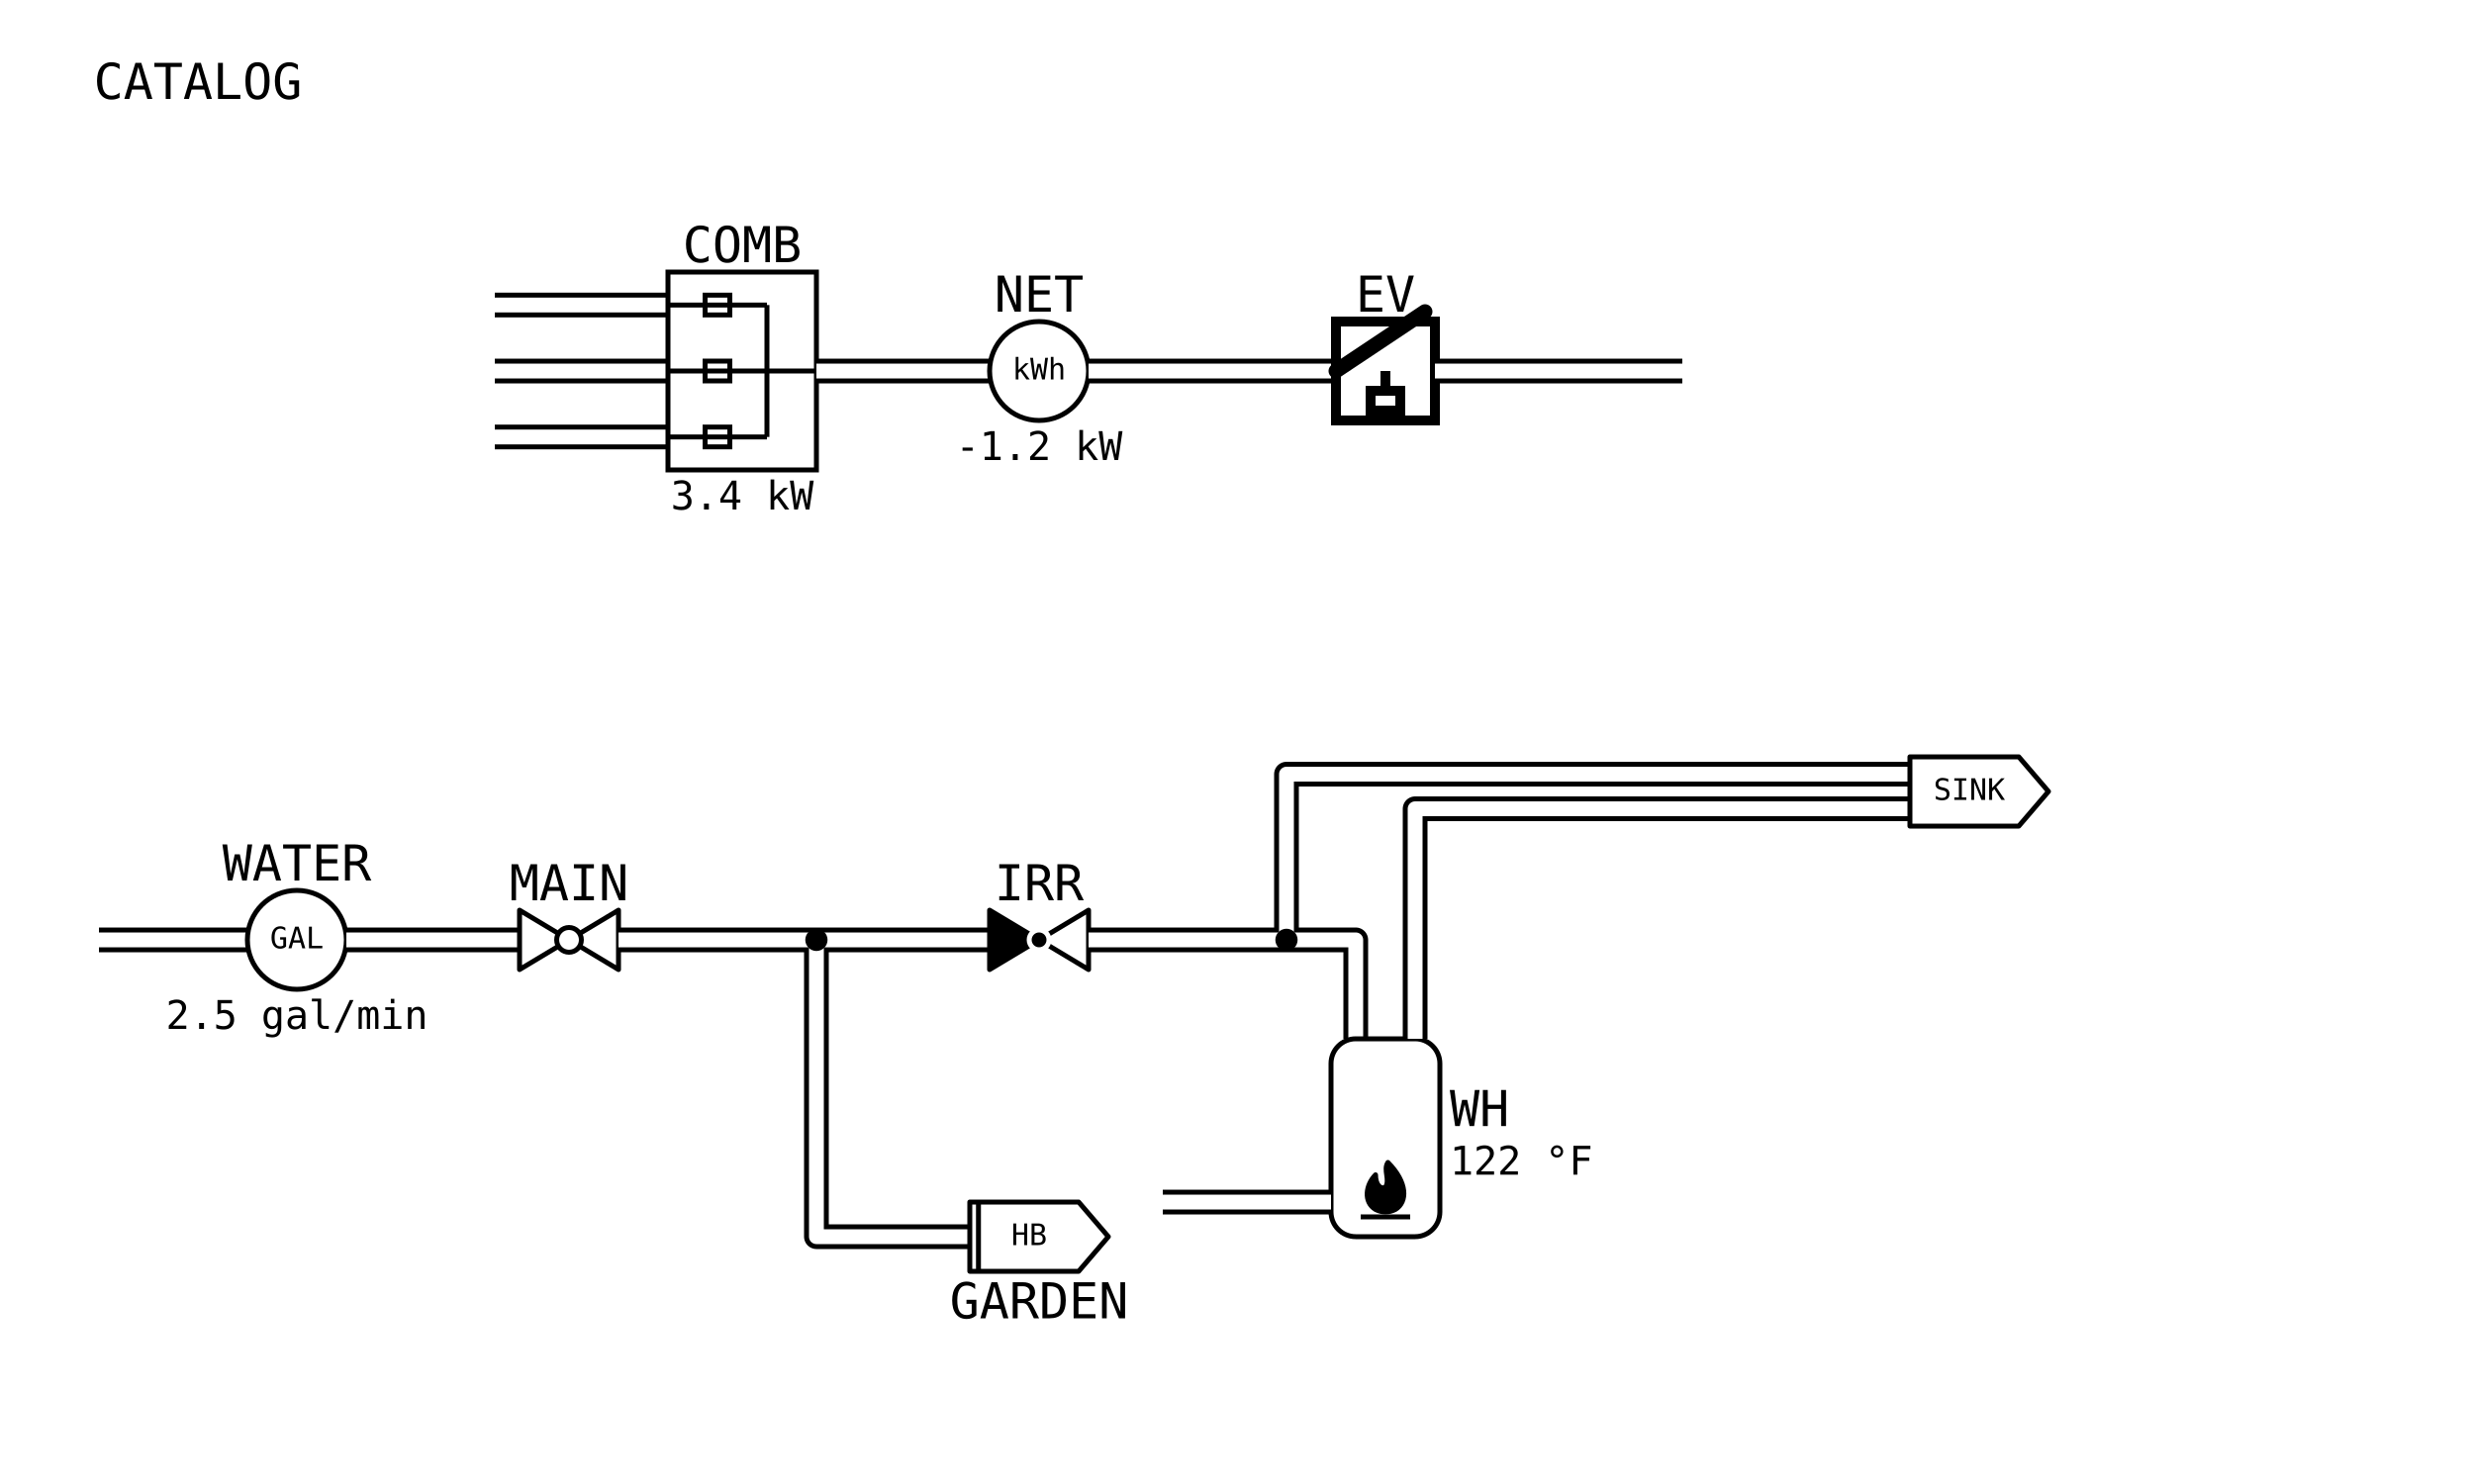
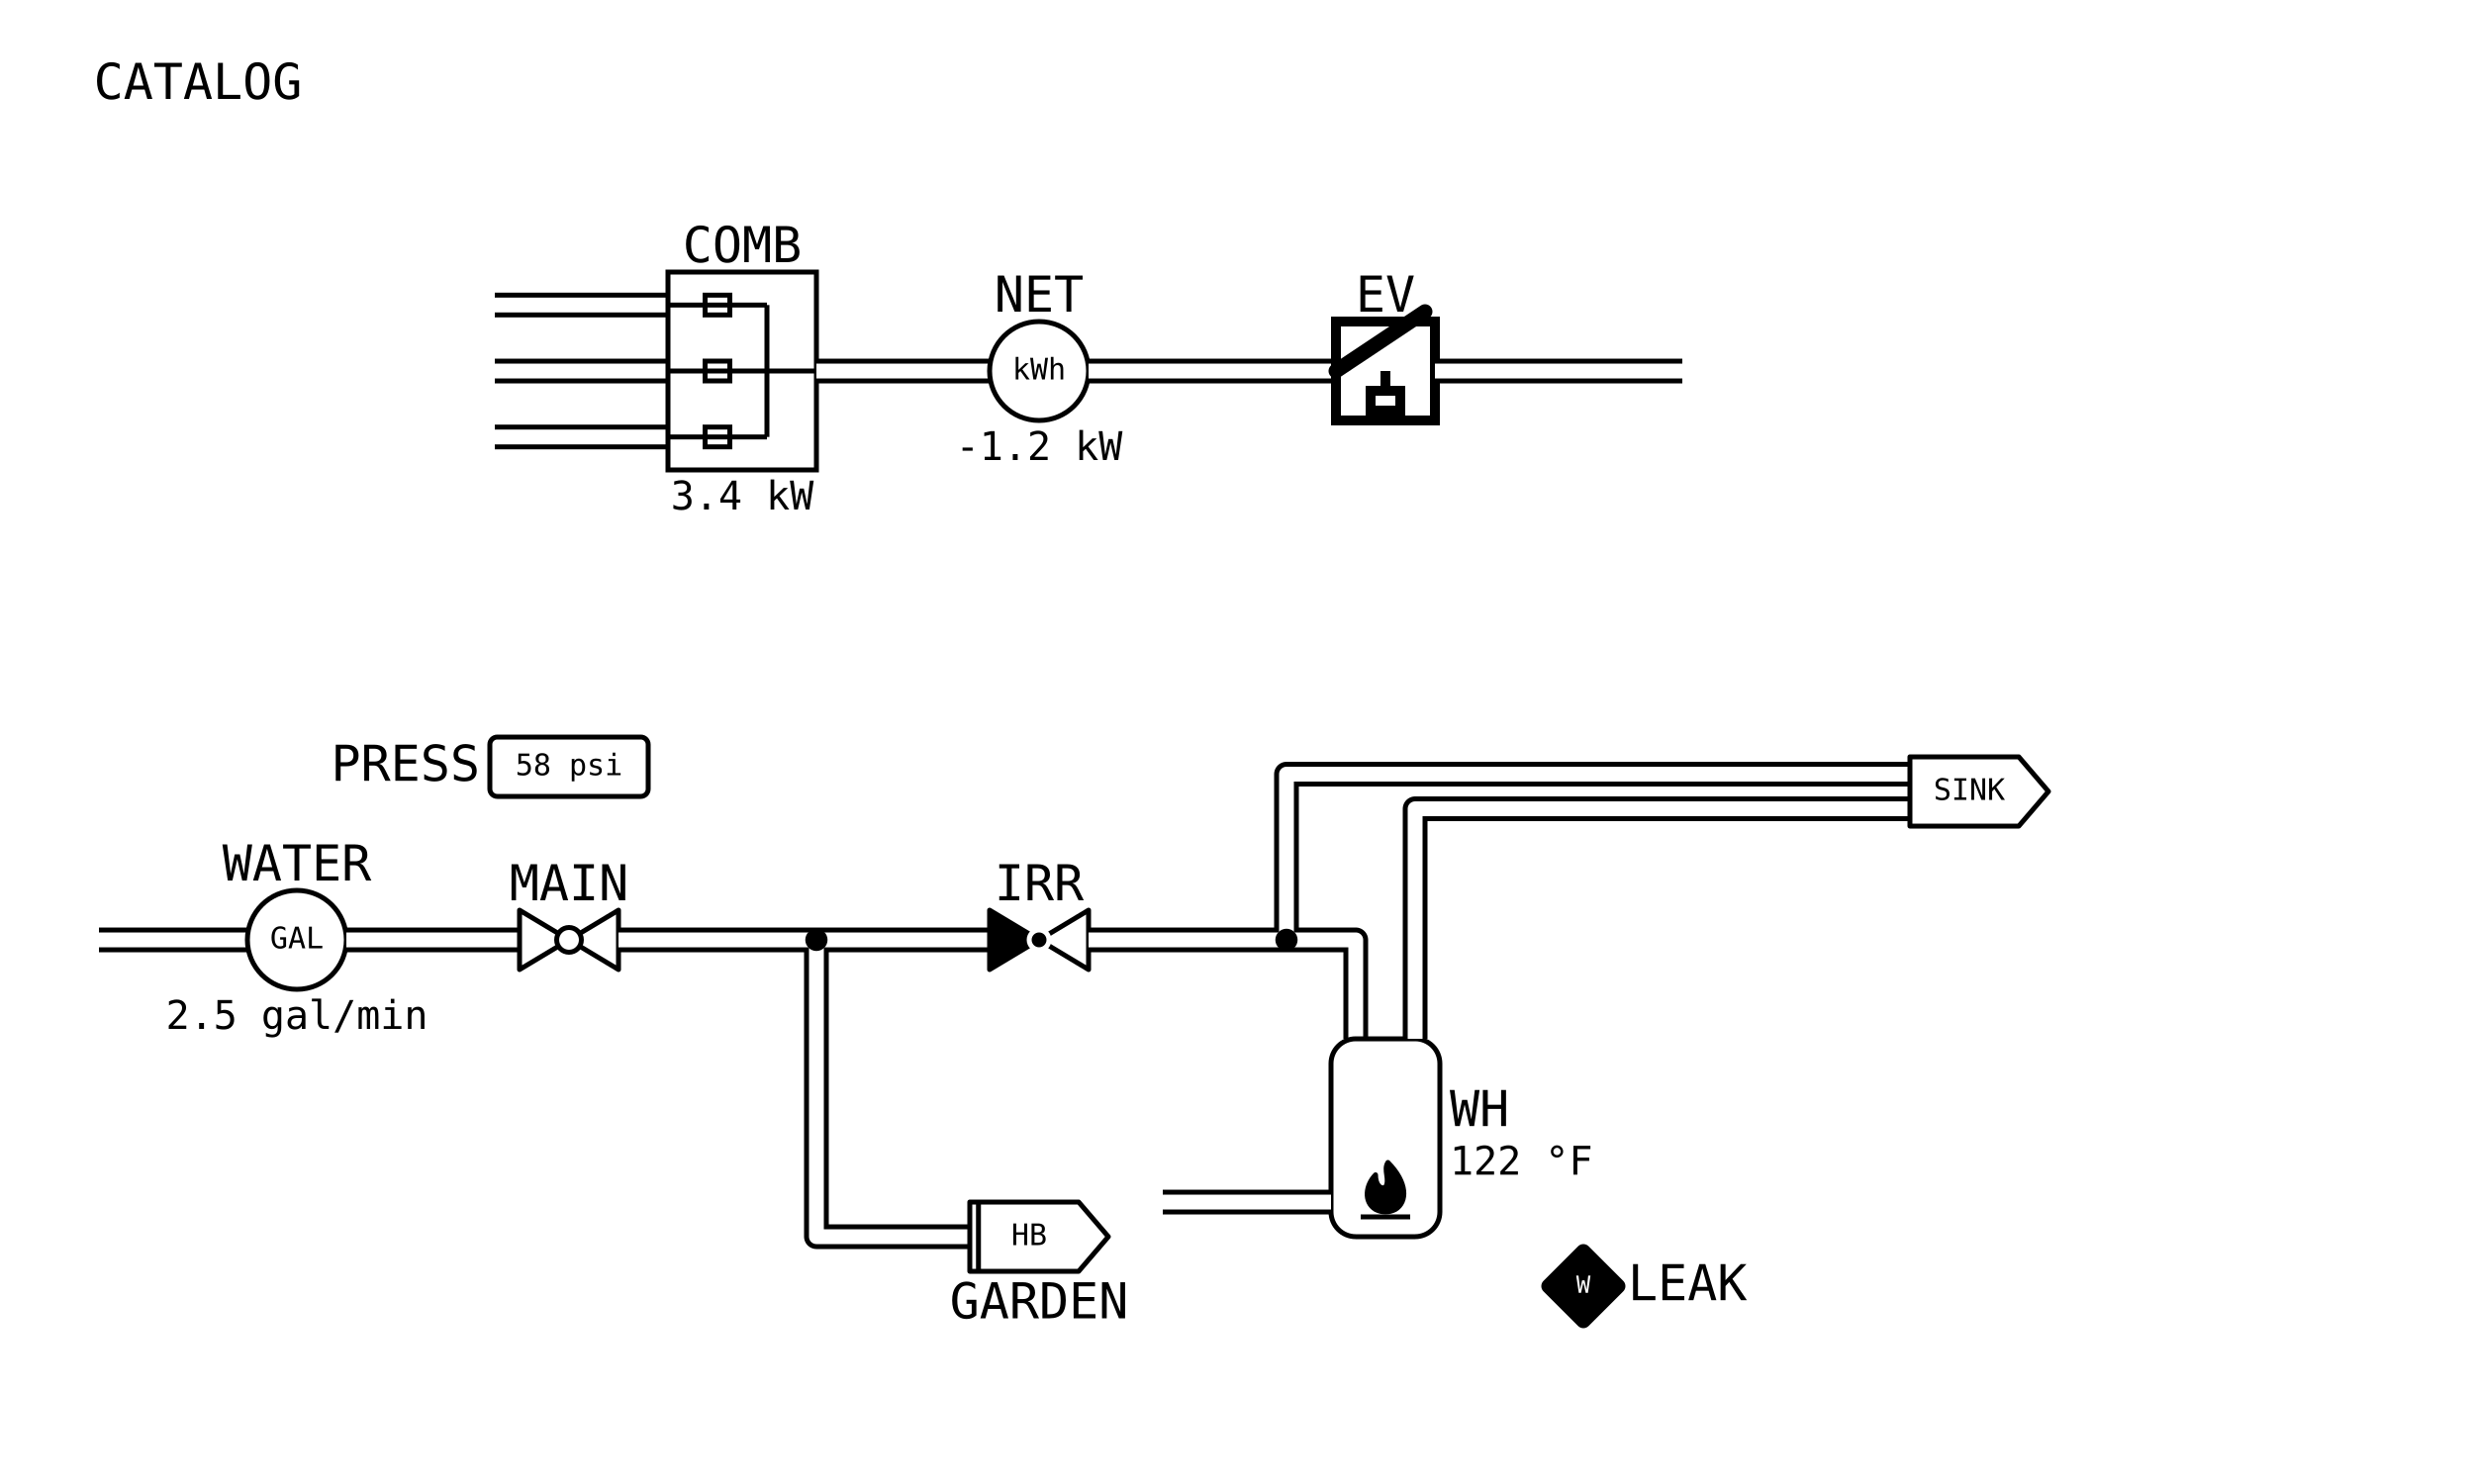
<svg xmlns="http://www.w3.org/2000/svg" viewBox="0 0 1000 600" width="1280" height="768" data-page="catalog" data-theme="eink_mono">
  <rect x="0" y="0" width="1000" height="600" fill="#ffffff" />
  <g id="casings">
    <g data-for="branch_a">
      <polyline points="200,123.33 200,123.33 270,123.33" fill="none" stroke="#000000" stroke-width="10" stroke-linejoin="round" />
    </g>
    <g data-for="branch_b">
      <polyline points="200,150 270,150" fill="none" stroke="#000000" stroke-width="10" stroke-linejoin="round" />
    </g>
    <g data-for="branch_c">
      <polyline points="200,176.67 200,176.67 270,176.67" fill="none" stroke="#000000" stroke-width="10" stroke-linejoin="round" />
    </g>
    <g data-for="to_meter">
      <polyline points="330,150 400,150" fill="none" stroke="#000000" stroke-width="10" stroke-linejoin="round" />
    </g>
    <g data-for="to_circuit">
      <polyline points="440,150 540,150" fill="none" stroke="#000000" stroke-width="10" stroke-linejoin="round" />
    </g>
    <g data-for="to_load">
      <polyline points="580,150 680,150" fill="none" stroke="#000000" stroke-width="10" stroke-linejoin="round" />
    </g>
    <g data-for="service">
      <polyline points="40,380 100,380" fill="none" stroke="#000000" stroke-width="10" stroke-linejoin="round" />
    </g>
    <g data-for="to_main">
      <polyline points="140,380 210,380" fill="none" stroke="#000000" stroke-width="10" stroke-linejoin="round" />
    </g>
    <g data-for="to_branch">
      <polyline points="250,380 330,380" fill="none" stroke="#000000" stroke-width="10" stroke-linejoin="round" />
    </g>
    <g data-for="to_irrigation">
      <polyline points="330,380 400,380" fill="none" stroke="#000000" stroke-width="10" stroke-linejoin="round" />
    </g>
    <g data-for="to_tee">
      <polyline points="440,380 520,380" fill="none" stroke="#000000" stroke-width="10" stroke-linejoin="round" />
    </g>
    <g data-for="to_heater">
      <polyline points="520,380 548,380 548,420" fill="none" stroke="#000000" stroke-width="10" stroke-linejoin="round" />
    </g>
    <g data-for="to_sink">
      <polyline points="520,380 520,313 772,313" fill="none" stroke="#000000" stroke-width="10" stroke-linejoin="round" />
    </g>
    <g data-for="gas">
      <polyline points="470,486 538,486" fill="none" stroke="#000000" stroke-width="10" stroke-linejoin="round" />
    </g>
    <g data-for="hot">
      <polyline points="572,420 572,327 772,327" fill="none" stroke="#000000" stroke-width="10" stroke-linejoin="round" />
    </g>
    <g data-for="to_garden">
      <polyline points="330,380 330,500 392,500" fill="none" stroke="#000000" stroke-width="10" stroke-linejoin="round" />
    </g>
  </g>
  <g id="title">
    <text x="80" y="40" text-anchor="middle" font-family="DejaVu Sans Mono, monospace" font-size="20" fill="#000000">CATALOG</text>
  </g>
  <g id="branch_a">
    <polyline points="200,123.33 200,123.33 270,123.33" fill="none" stroke="#ffffff" stroke-width="6" stroke-linejoin="round" />
  </g>
  <g id="branch_b">
    <polyline points="200,150 270,150" fill="none" stroke="#ffffff" stroke-width="6" stroke-linejoin="round" />
  </g>
  <g id="branch_c">
    <polyline points="200,176.67 200,176.67 270,176.67" fill="none" stroke="#ffffff" stroke-width="6" stroke-linejoin="round" />
  </g>
  <g id="combiner">
    <rect x="270" y="110" width="60" height="80" fill="none" stroke="#000000" stroke-width="2" />
    <line x1="270" y1="123.33" x2="310" y2="123.33" stroke="#000000" stroke-width="2" />
    <rect x="285" y="119.33" width="10" height="8" fill="none" stroke="#000000" stroke-width="2" />
    <line x1="270" y1="150" x2="310" y2="150" stroke="#000000" stroke-width="2" />
    <rect x="285" y="146" width="10" height="8" fill="none" stroke="#000000" stroke-width="2" />
    <line x1="270" y1="176.67" x2="310" y2="176.67" stroke="#000000" stroke-width="2" />
    <rect x="285" y="172.67" width="10" height="8" fill="none" stroke="#000000" stroke-width="2" />
    <line x1="310" y1="123.33" x2="310" y2="176.67" stroke="#000000" stroke-width="2" />
    <line x1="310" y1="150" x2="330" y2="150" stroke="#000000" stroke-width="2" />
    <text x="300" y="106" text-anchor="middle" font-family="DejaVu Sans Mono, monospace" font-size="20" fill="#000000">COMB</text>
    <text x="300" y="206" text-anchor="middle" font-family="DejaVu Sans Mono, monospace" font-size="16" fill="#000000">3.4 kW</text>
  </g>
  <g id="to_meter">
    <polyline points="330,150 400,150" fill="none" stroke="#ffffff" stroke-width="6" stroke-linejoin="round" />
  </g>
  <g id="net_meter">
    <circle cx="420" cy="150" r="20" fill="none" stroke="#000000" stroke-width="2" />
    <text x="420" y="150" text-anchor="middle" dominant-baseline="middle" font-family="DejaVu Sans Mono, monospace" font-size="12" fill="#000000">kWh</text>
    <text x="420" y="126" text-anchor="middle" font-family="DejaVu Sans Mono, monospace" font-size="20" fill="#000000">NET</text>
    <text x="420" y="186" text-anchor="middle" font-family="DejaVu Sans Mono, monospace" font-size="16" fill="#000000">-1.2 kW</text>
  </g>
  <g id="to_circuit">
    <polyline points="440,150 540,150" fill="none" stroke="#ffffff" stroke-width="6" stroke-linejoin="round" />
  </g>
  <g id="ev_circuit">
    <g>
      <rect x="540" y="130" width="40" height="40" fill="none" stroke="#000000" stroke-width="4" />
      <line x1="540" y1="150" x2="576" y2="126" stroke="#000000" stroke-width="6" stroke-linecap="round" />
      <line x1="560" y1="150" x2="560" y2="158" stroke="#000000" stroke-width="4" />
      <rect x="554" y="158" width="12" height="8" fill="none" stroke="#000000" stroke-width="4" />
    </g>
    <text x="560" y="126" text-anchor="middle" font-family="DejaVu Sans Mono, monospace" font-size="20" fill="#000000">EV</text>
  </g>
  <g id="to_load">
    <polyline points="580,150 680,150" fill="none" stroke="#ffffff" stroke-width="6" stroke-linejoin="round" />
  </g>
  <g id="service">
    <polyline points="40,380 100,380" fill="none" stroke="#ffffff" stroke-width="6" stroke-linejoin="round" />
  </g>
  <g id="water_meter">
    <circle cx="120" cy="380" r="20" fill="none" stroke="#000000" stroke-width="2" />
    <text x="120" y="380" text-anchor="middle" dominant-baseline="middle" font-family="DejaVu Sans Mono, monospace" font-size="12" fill="#000000">GAL</text>
    <text x="120" y="356" text-anchor="middle" font-family="DejaVu Sans Mono, monospace" font-size="20" fill="#000000">WATER</text>
    <text x="120" y="416" text-anchor="middle" font-family="DejaVu Sans Mono, monospace" font-size="16" fill="#000000">2.5 gal/min</text>
  </g>
  <g id="to_main">
    <polyline points="140,380 210,380" fill="none" stroke="#ffffff" stroke-width="6" stroke-linejoin="round" />
  </g>
  <g id="main_valve">
    <g>
      <polygon points="210,368 210,392 230,380" fill="none" stroke-linejoin="round" stroke="#000000" stroke-width="2" />
      <polygon points="250,368 250,392 230,380" fill="none" stroke-linejoin="round" stroke="#000000" stroke-width="2" />
      <circle cx="230" cy="380" r="5" fill="#ffffff" stroke="#000000" stroke-width="2" />
    </g>
    <text x="230" y="364" text-anchor="middle" font-family="DejaVu Sans Mono, monospace" font-size="20" fill="#000000">MAIN</text>
  </g>
  <g id="to_branch">
    <polyline points="250,380 330,380" fill="none" stroke="#ffffff" stroke-width="6" stroke-linejoin="round" />
  </g>
  <g id="to_irrigation">
    <polyline points="330,380 400,380" fill="none" stroke="#ffffff" stroke-width="6" stroke-linejoin="round" />
  </g>
  <g id="irrigation">
    <g>
      <polygon points="400,368 400,392 420,380" fill="#000000" stroke-linejoin="round" stroke="#000000" stroke-width="2" />
      <polygon points="440,368 440,392 420,380" fill="none" stroke-linejoin="round" stroke="#000000" stroke-width="2" />
      <circle cx="420" cy="380" r="4" fill="#000000" stroke="#ffffff" stroke-width="2" />
    </g>
    <text x="420" y="364" text-anchor="middle" font-family="DejaVu Sans Mono, monospace" font-size="20" fill="#000000">IRR</text>
  </g>
  <g id="to_tee">
    <polyline points="440,380 520,380" fill="none" stroke="#ffffff" stroke-width="6" stroke-linejoin="round" />
  </g>
  <g id="to_heater">
    <polyline points="520,380 548,380 548,420" fill="none" stroke="#ffffff" stroke-width="6" stroke-linejoin="round" />
  </g>
  <g id="to_sink">
    <polyline points="520,380 520,313 772,313" fill="none" stroke="#ffffff" stroke-width="6" stroke-linejoin="round" />
  </g>
  <g id="heater">
    <rect x="538" y="420" width="44" height="80" rx="10" fill="none" stroke="#000000" stroke-width="2" />
    <path d="M561 470 C569 478 569 486 564 489 Q560 491 556 489 C551 486 552 479 556 475 C556 479 558 481 560 480 C562 477 559 473 561 470 Z" fill="#000000" stroke-linejoin="round" stroke="#000000" stroke-width="2" />
    <line x1="550" y1="492" x2="570" y2="492" stroke="#000000" stroke-width="2" />
    <text x="586" y="449.6" text-anchor="start" dominant-baseline="middle" font-family="DejaVu Sans Mono, monospace" font-size="20" fill="#000000">WH</text>
    <text x="586" y="470.4" text-anchor="start" dominant-baseline="middle" font-family="DejaVu Sans Mono, monospace" font-size="16" fill="#000000">122 °F</text>
  </g>
  <g id="gas">
    <polyline points="470,486 538,486" fill="none" stroke="#ffffff" stroke-width="6" stroke-linejoin="round" />
  </g>
  <g id="hot">
    <polyline points="572,420 572,327 772,327" fill="none" stroke="#ffffff" stroke-width="6" stroke-linejoin="round" />
  </g>
  <g id="to_garden">
    <polyline points="330,380 330,500 392,500" fill="none" stroke="#ffffff" stroke-width="6" stroke-linejoin="round" />
  </g>
  <g id="garden">
    <polygon points="392,486 436,486 448,500 436,514 392,514" fill="none" stroke-linejoin="round" stroke="#000000" stroke-width="2" />
    <line x1="395.5" y1="486" x2="395.5" y2="514" stroke="#000000" stroke-width="2" />
    <text x="416" y="500" text-anchor="middle" dominant-baseline="middle" font-family="DejaVu Sans Mono, monospace" font-size="12" fill="#000000">HB</text>
    <text x="420" y="533" text-anchor="middle" font-family="DejaVu Sans Mono, monospace" font-size="20" fill="#000000">GARDEN</text>
  </g>
  <g id="sink">
    <polygon points="772,306 816,306 828,320 816,334 772,334" fill="none" stroke-linejoin="round" stroke="#000000" stroke-width="2" />
    <text x="796" y="320" text-anchor="middle" dominant-baseline="middle" font-family="DejaVu Sans Mono, monospace" font-size="12" fill="#000000">SINK</text>
  </g>
+   <g id="pressure">
+     <rect x="198" y="298" width="64" height="24" rx="3" fill="none" stroke="#000000" stroke-width="2" />
+     <text x="230" y="310" text-anchor="middle" dominant-baseline="middle" font-family="DejaVu Sans Mono, monospace" font-size="12" fill="#000000">58 psi</text>
+     <text x="194" y="310" text-anchor="end" dominant-baseline="middle" font-family="DejaVu Sans Mono, monospace" font-size="20" fill="#000000">PRESS</text>
+   </g>
+   <g id="leak_basement">
+     <polygon points="640,506 654,520 640,534 626,520" fill="#000000" stroke-linejoin="round" stroke="#000000" stroke-width="6" />
+     <text x="640" y="520" text-anchor="middle" dominant-baseline="middle" font-family="DejaVu Sans Mono, monospace" font-size="9.6" fill="#ffffff">W</text>
+     <text x="658" y="520" text-anchor="start" dominant-baseline="middle" font-family="DejaVu Sans Mono, monospace" font-size="20" fill="#000000">LEAK</text>
+   </g>
  <g id="branch">
    <circle cx="330" cy="380" r="4.5" fill="#000000" />
  </g>
  <g id="tee">
    <circle cx="520" cy="380" r="4.5" fill="#000000" />
  </g>
</svg>
